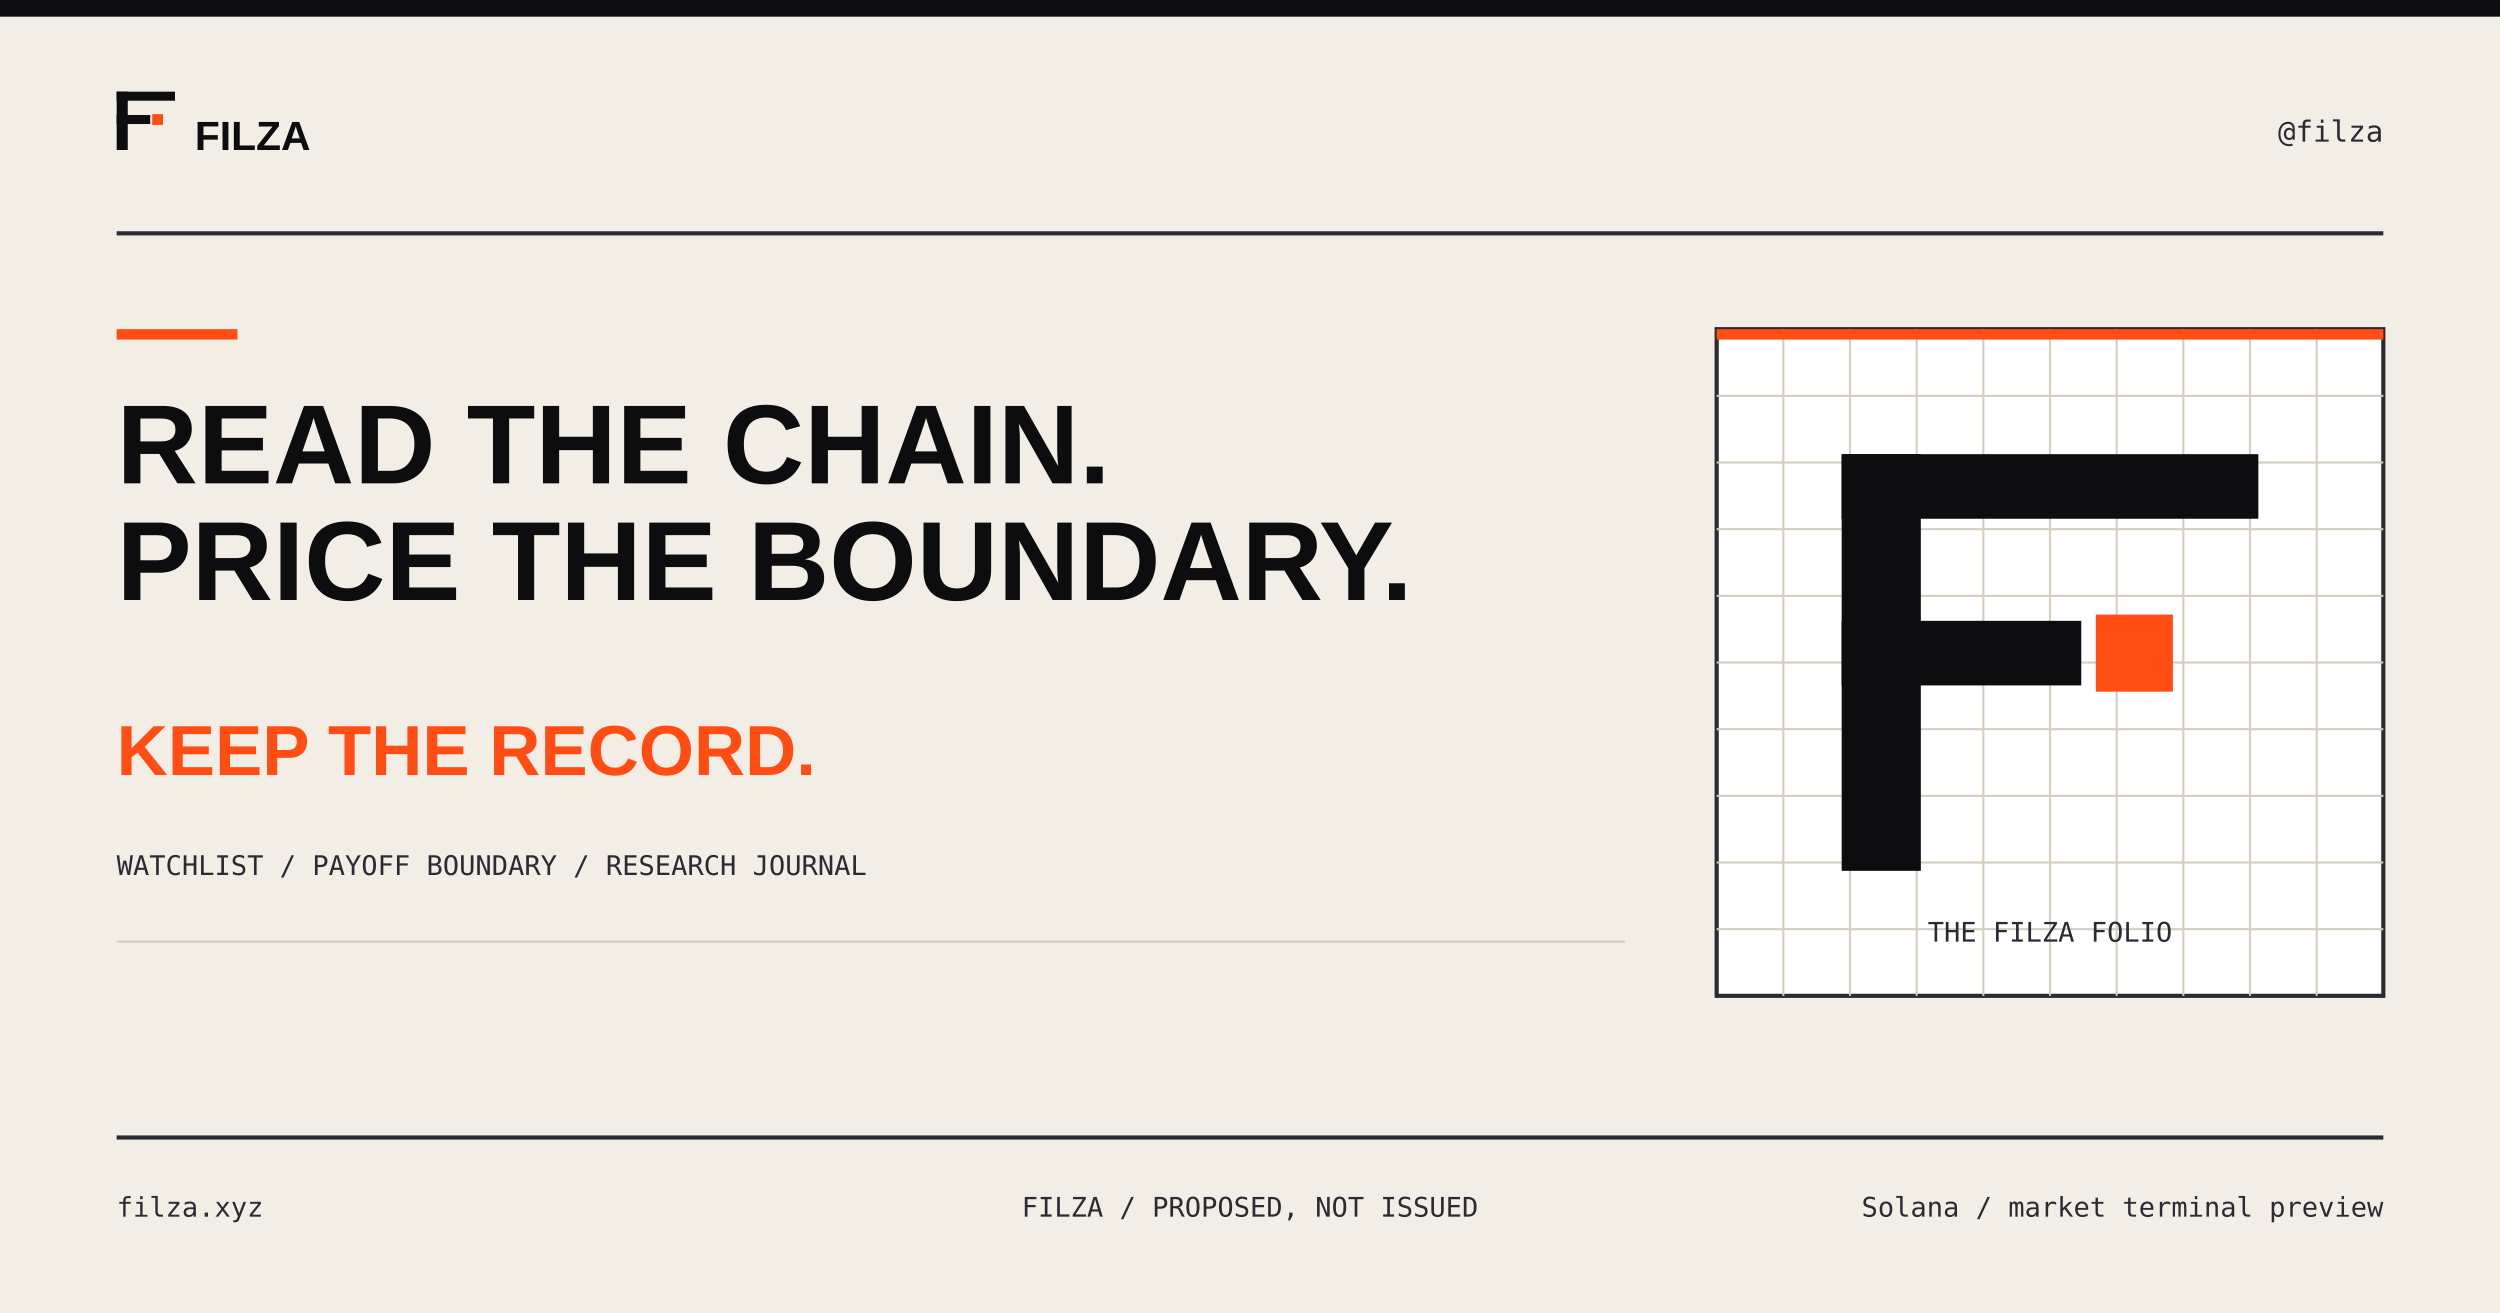
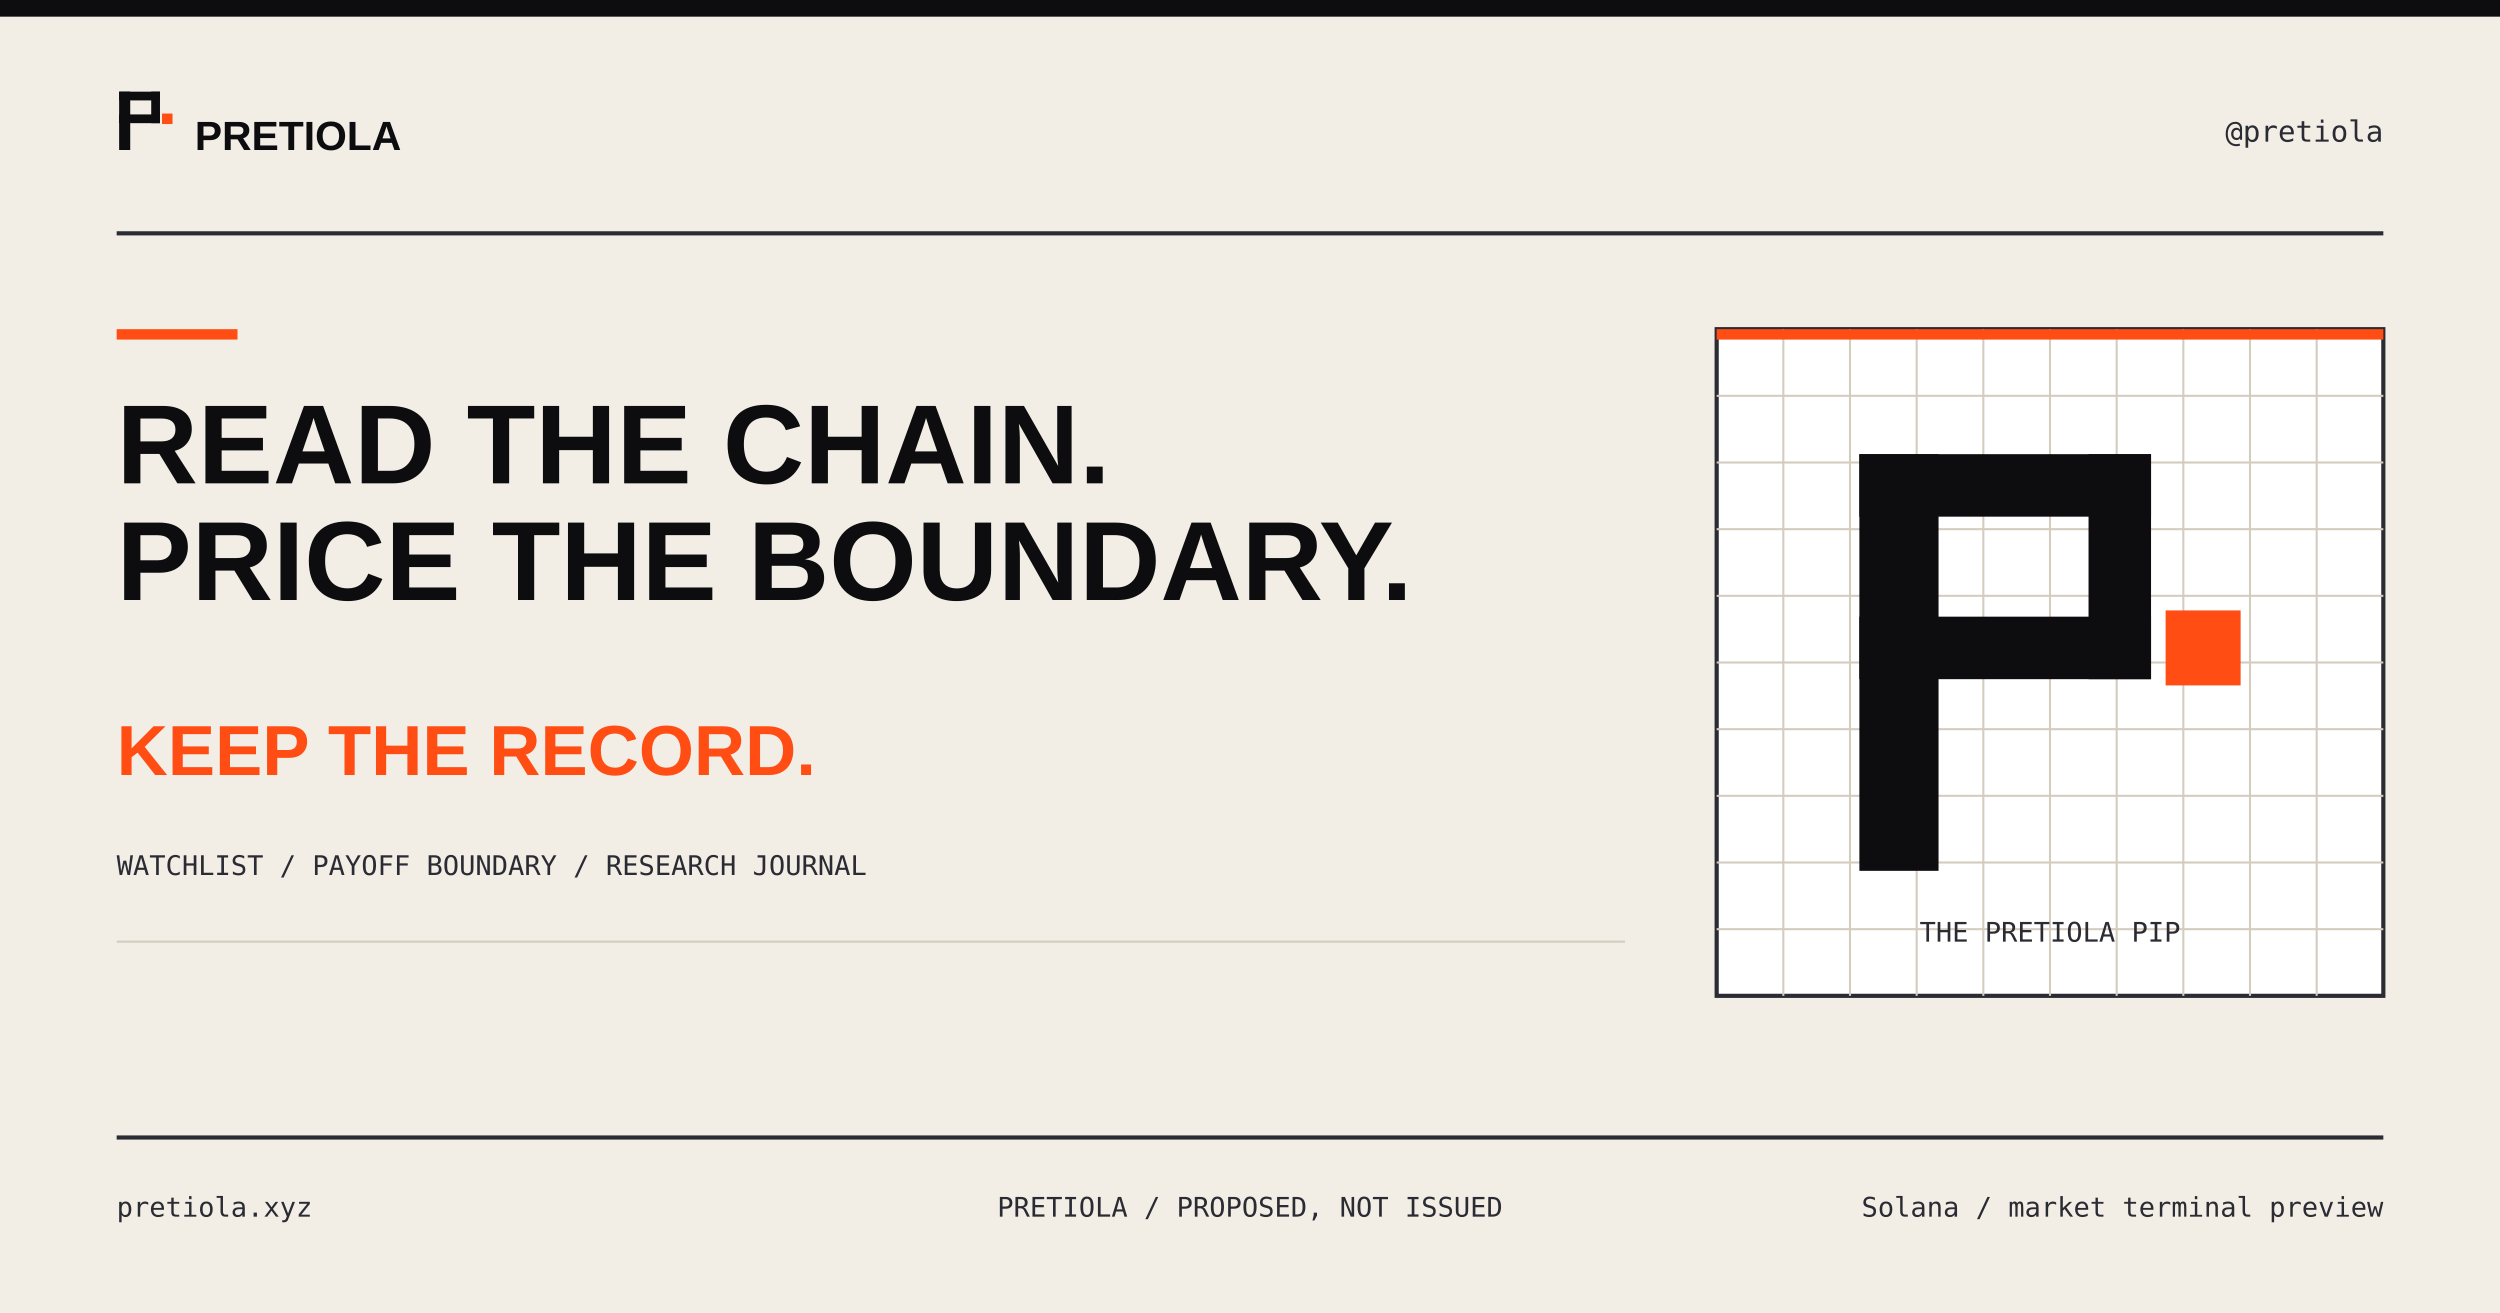
<svg xmlns="http://www.w3.org/2000/svg" width="1200" height="630" viewBox="0 0 1200 630" role="img" aria-labelledby="t d">
  <rect width="1200" height="630" fill="#f2eee6" />
  <rect x="0.00" y="0.00" width="1200.00" height="8.00" fill="#0d0d10" stroke="none" />
-   <rect x="56.00" y="44.00" width="5.32" height="28.00" fill="#0d0d10" stroke="none" />
-   <rect x="56.00" y="44.00" width="28.00" height="4.34" fill="#0d0d10" stroke="none" />
-   <rect x="56.00" y="55.20" width="16.10" height="4.34" fill="#0d0d10" stroke="none" />
-   <rect x="73.08" y="54.78" width="5.18" height="5.18" fill="#ff4d14" stroke="none" />
-   <text x="93.52" y="72.00" fill="#0d0d10" font-family="'Arial Black','Arial Bold',Arial,Helvetica,sans-serif" font-size="19.6" font-weight="900" text-anchor="start">FILZA</text>
-   <text x="1144.00" y="68.00" fill="#2b2b33" font-family="'Consolas','SFMono-Regular',Menlo,monospace" font-size="14" font-weight="400" text-anchor="end">@filza</text>
+   <rect x="57.19" y="44.00" width="5.32" height="28.00" fill="#0d0d10" stroke="none" />
+   <rect x="57.19" y="44.00" width="19.60" height="4.20" fill="#0d0d10" stroke="none" />
+   <rect x="72.59" y="44.00" width="4.20" height="15.12" fill="#0d0d10" stroke="none" />
+   <rect x="57.19" y="54.92" width="19.60" height="4.20" fill="#0d0d10" stroke="none" />
+   <rect x="77.77" y="54.50" width="5.04" height="5.04" fill="#ff4d14" stroke="none" />
+   <text x="93.52" y="72.00" fill="#0d0d10" font-family="'Arial Black','Arial Bold',Arial,Helvetica,sans-serif" font-size="19.6" font-weight="900" text-anchor="start">PRETIOLA</text>
+   <text x="1144.00" y="68.00" fill="#2b2b33" font-family="'Consolas','SFMono-Regular',Menlo,monospace" font-size="14" font-weight="400" text-anchor="end">@pretiola</text>
  <polyline points="56.00,112.00 1144.00,112.00" fill="none" stroke="#2b2b33" stroke-width="2" stroke-linecap="butt" />
  <rect x="824.00" y="158.00" width="320.00" height="320.00" fill="#ffffff" stroke="#2b2b33" stroke-width="2" />
  <polyline points="856.00,158.00 856.00,478.00" fill="none" stroke="#d3ccbf" stroke-width="1" stroke-linecap="butt" />
  <polyline points="888.00,158.00 888.00,478.00" fill="none" stroke="#d3ccbf" stroke-width="1" stroke-linecap="butt" />
  <polyline points="920.00,158.00 920.00,478.00" fill="none" stroke="#d3ccbf" stroke-width="1" stroke-linecap="butt" />
  <polyline points="952.00,158.00 952.00,478.00" fill="none" stroke="#d3ccbf" stroke-width="1" stroke-linecap="butt" />
  <polyline points="984.00,158.00 984.00,478.00" fill="none" stroke="#d3ccbf" stroke-width="1" stroke-linecap="butt" />
  <polyline points="1016.00,158.00 1016.00,478.00" fill="none" stroke="#d3ccbf" stroke-width="1" stroke-linecap="butt" />
  <polyline points="1048.00,158.00 1048.00,478.00" fill="none" stroke="#d3ccbf" stroke-width="1" stroke-linecap="butt" />
  <polyline points="1080.00,158.00 1080.00,478.00" fill="none" stroke="#d3ccbf" stroke-width="1" stroke-linecap="butt" />
  <polyline points="1112.00,158.00 1112.00,478.00" fill="none" stroke="#d3ccbf" stroke-width="1" stroke-linecap="butt" />
  <polyline points="824.00,190.00 1144.00,190.00" fill="none" stroke="#d3ccbf" stroke-width="1" stroke-linecap="butt" />
  <polyline points="824.00,222.00 1144.00,222.00" fill="none" stroke="#d3ccbf" stroke-width="1" stroke-linecap="butt" />
  <polyline points="824.00,254.00 1144.00,254.00" fill="none" stroke="#d3ccbf" stroke-width="1" stroke-linecap="butt" />
  <polyline points="824.00,286.00 1144.00,286.00" fill="none" stroke="#d3ccbf" stroke-width="1" stroke-linecap="butt" />
  <polyline points="824.00,318.00 1144.00,318.00" fill="none" stroke="#d3ccbf" stroke-width="1" stroke-linecap="butt" />
  <polyline points="824.00,350.00 1144.00,350.00" fill="none" stroke="#d3ccbf" stroke-width="1" stroke-linecap="butt" />
  <polyline points="824.00,382.00 1144.00,382.00" fill="none" stroke="#d3ccbf" stroke-width="1" stroke-linecap="butt" />
  <polyline points="824.00,414.00 1144.00,414.00" fill="none" stroke="#d3ccbf" stroke-width="1" stroke-linecap="butt" />
  <polyline points="824.00,446.00 1144.00,446.00" fill="none" stroke="#d3ccbf" stroke-width="1" stroke-linecap="butt" />
  <rect x="824.00" y="158.00" width="320.00" height="5.00" fill="#ff4d14" stroke="none" />
-   <rect x="884.00" y="218.00" width="38.00" height="200.00" fill="#0d0d10" stroke="none" />
-   <rect x="884.00" y="218.00" width="200.00" height="31.00" fill="#0d0d10" stroke="none" />
-   <rect x="884.00" y="298.00" width="115.00" height="31.00" fill="#0d0d10" stroke="none" />
-   <rect x="1006.00" y="295.00" width="37.00" height="37.00" fill="#ff4d14" stroke="none" />
-   <text x="984.00" y="452.00" fill="#2b2b33" font-family="'Consolas','SFMono-Regular',Menlo,monospace" font-size="13" font-weight="400" text-anchor="middle">THE FILZA FOLIO</text>
+   <rect x="892.50" y="218.00" width="38.00" height="200.00" fill="#0d0d10" stroke="none" />
+   <rect x="892.50" y="218.00" width="140.00" height="30.00" fill="#0d0d10" stroke="none" />
+   <rect x="1002.50" y="218.00" width="30.00" height="108.00" fill="#0d0d10" stroke="none" />
+   <rect x="892.50" y="296.00" width="140.00" height="30.00" fill="#0d0d10" stroke="none" />
+   <rect x="1039.50" y="293.00" width="36.00" height="36.00" fill="#ff4d14" stroke="none" />
+   <text x="984.00" y="452.00" fill="#2b2b33" font-family="'Consolas','SFMono-Regular',Menlo,monospace" font-size="13" font-weight="400" text-anchor="middle">THE PRETIOLA PIP</text>
  <rect x="56.00" y="158.00" width="58.00" height="5.00" fill="#ff4d14" stroke="none" />
  <text x="56.00" y="232.00" fill="#0d0d10" font-family="'Arial Black','Arial Bold',Arial,Helvetica,sans-serif" font-size="54" font-weight="900" text-anchor="start">READ THE CHAIN.</text>
  <text x="56.00" y="288.00" fill="#0d0d10" font-family="'Arial Black','Arial Bold',Arial,Helvetica,sans-serif" font-size="54" font-weight="900" text-anchor="start">PRICE THE BOUNDARY.</text>
  <text x="56.00" y="372.00" fill="#ff4d14" font-family="'Arial Black','Arial Bold',Arial,Helvetica,sans-serif" font-size="34" font-weight="900" text-anchor="start">KEEP THE RECORD.</text>
  <text x="56.00" y="420.00" fill="#2b2b33" font-family="'Consolas','SFMono-Regular',Menlo,monospace" font-size="13" font-weight="400" text-anchor="start">WATCHLIST / PAYOFF BOUNDARY / RESEARCH JOURNAL</text>
  <polyline points="56.00,452.00 780.00,452.00" fill="none" stroke="#d3ccbf" stroke-width="1" stroke-linecap="butt" />
  <polyline points="56.00,546.00 1144.00,546.00" fill="none" stroke="#2b2b33" stroke-width="2" stroke-linecap="butt" />
-   <text x="56.00" y="584.00" fill="#2b2b33" font-family="'Consolas','SFMono-Regular',Menlo,monospace" font-size="13" font-weight="400" text-anchor="start">filza.xyz</text>
-   <text x="600.00" y="584.00" fill="#2b2b33" font-family="'Consolas','SFMono-Regular',Menlo,monospace" font-size="13" font-weight="400" text-anchor="middle">FILZA / PROPOSED, NOT ISSUED</text>
+   <text x="56.00" y="584.00" fill="#2b2b33" font-family="'Consolas','SFMono-Regular',Menlo,monospace" font-size="13" font-weight="400" text-anchor="start">pretiola.xyz</text>
+   <text x="600.00" y="584.00" fill="#2b2b33" font-family="'Consolas','SFMono-Regular',Menlo,monospace" font-size="13" font-weight="400" text-anchor="middle">PRETIOLA / PROPOSED, NOT ISSUED</text>
  <text x="1144.00" y="584.00" fill="#2b2b33" font-family="'Consolas','SFMono-Regular',Menlo,monospace" font-size="13" font-weight="400" text-anchor="end">Solana / market terminal preview</text>
</svg>
